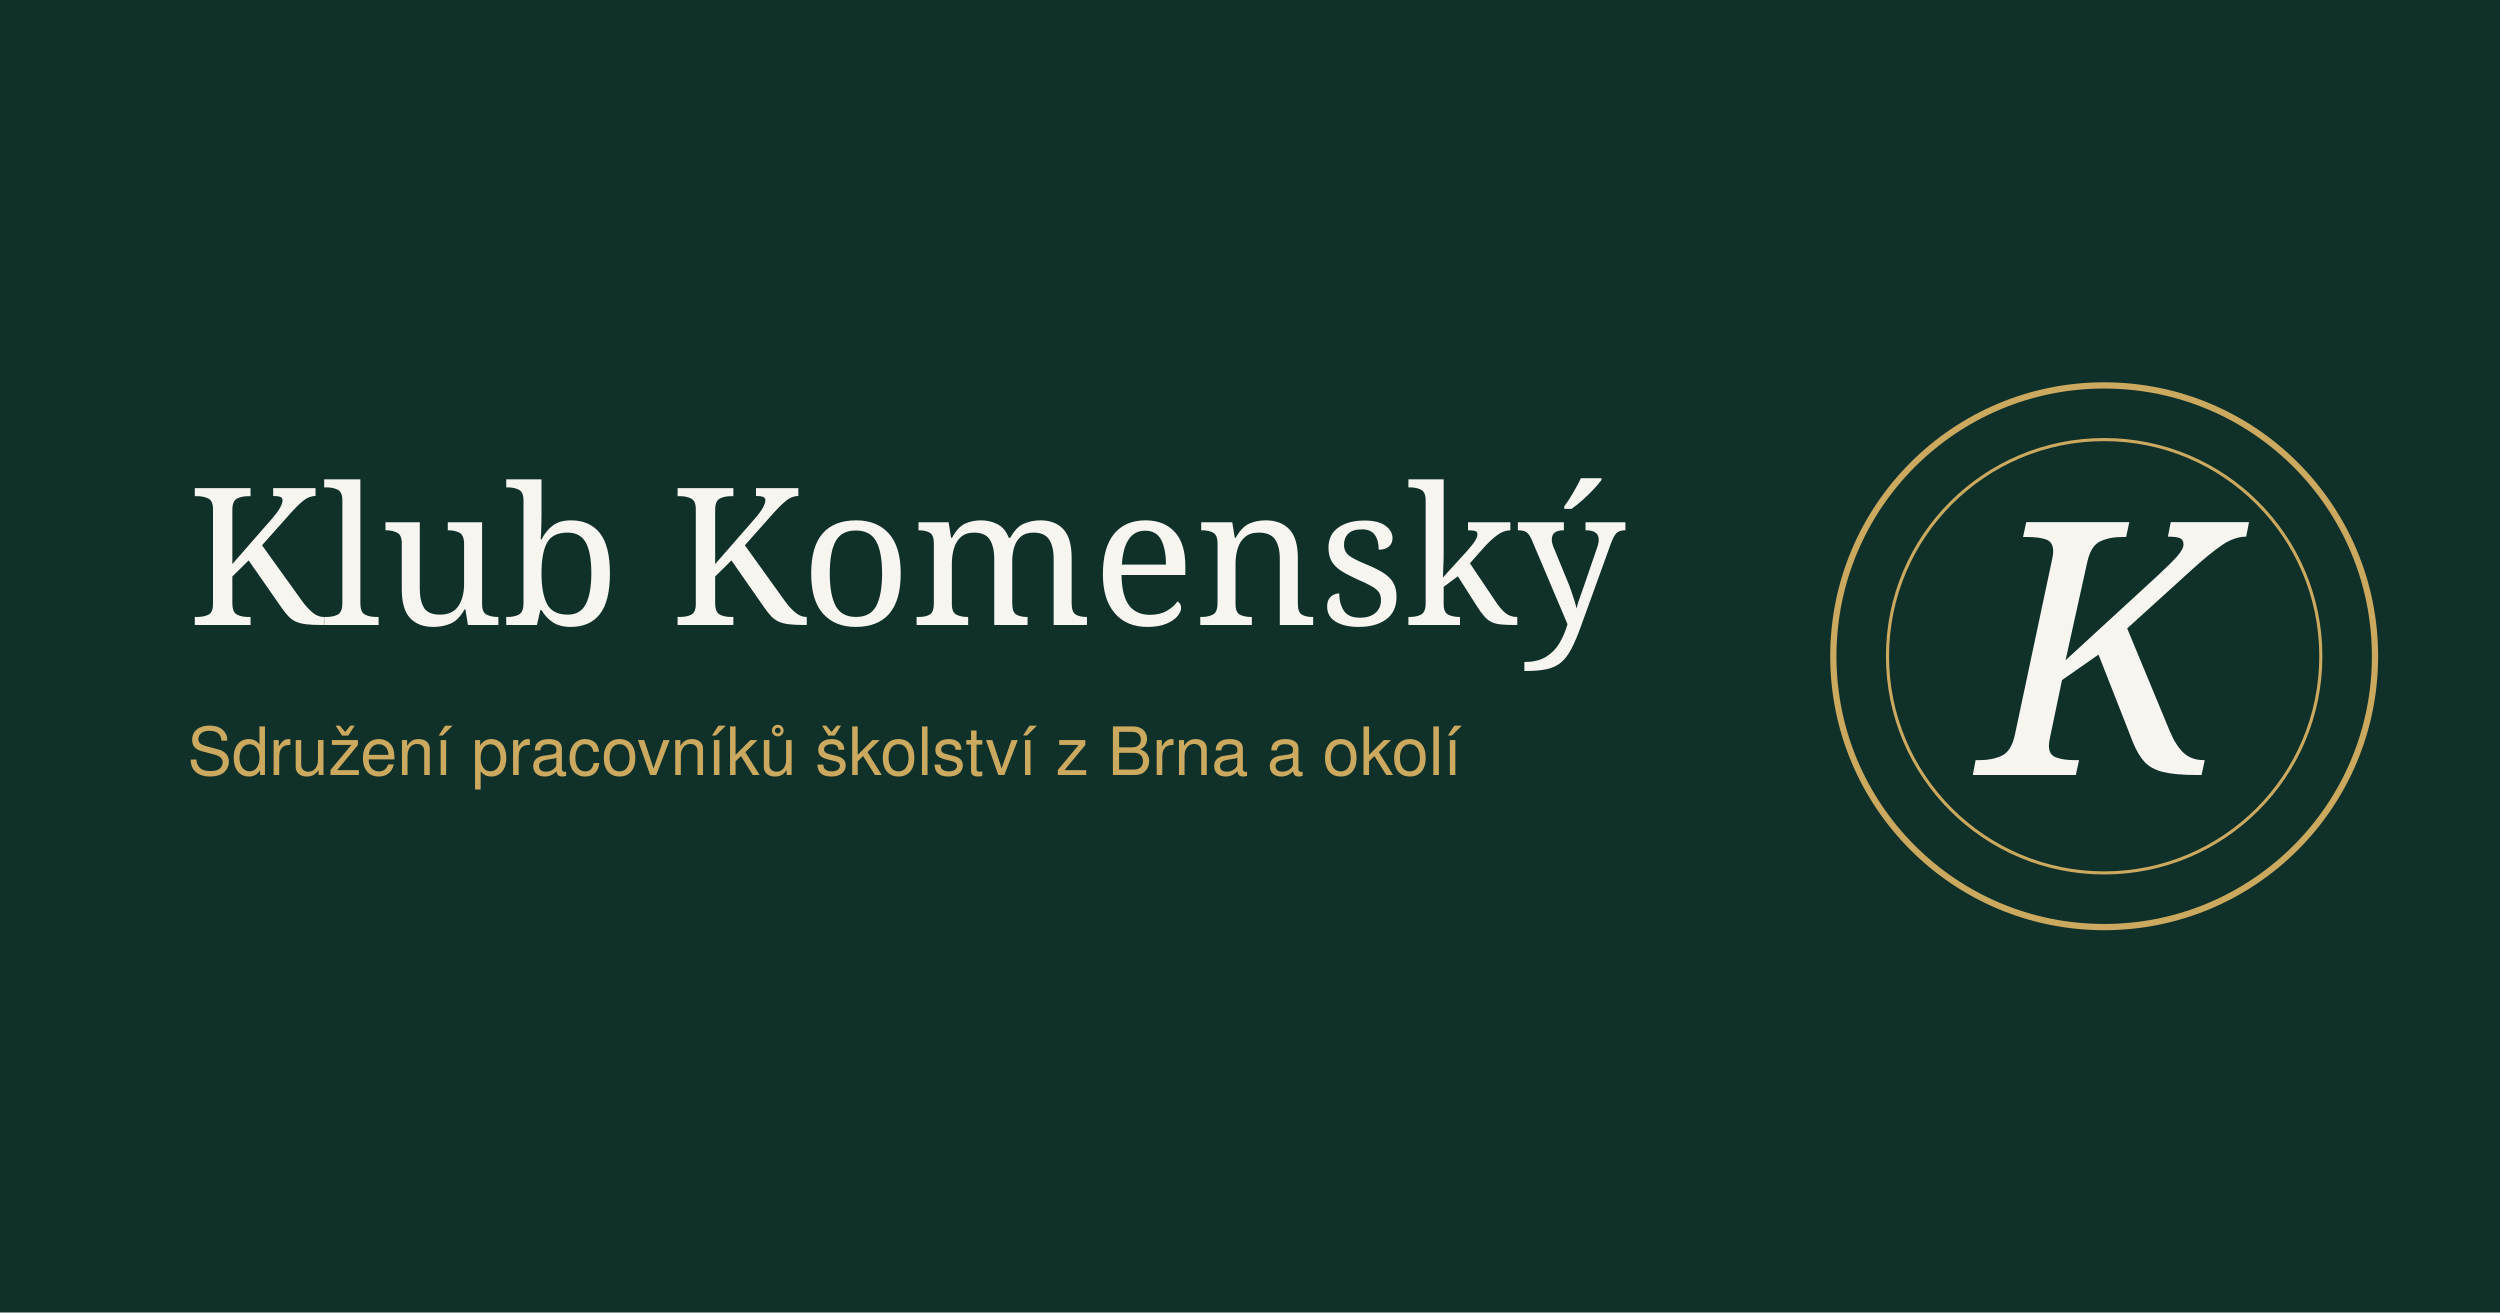
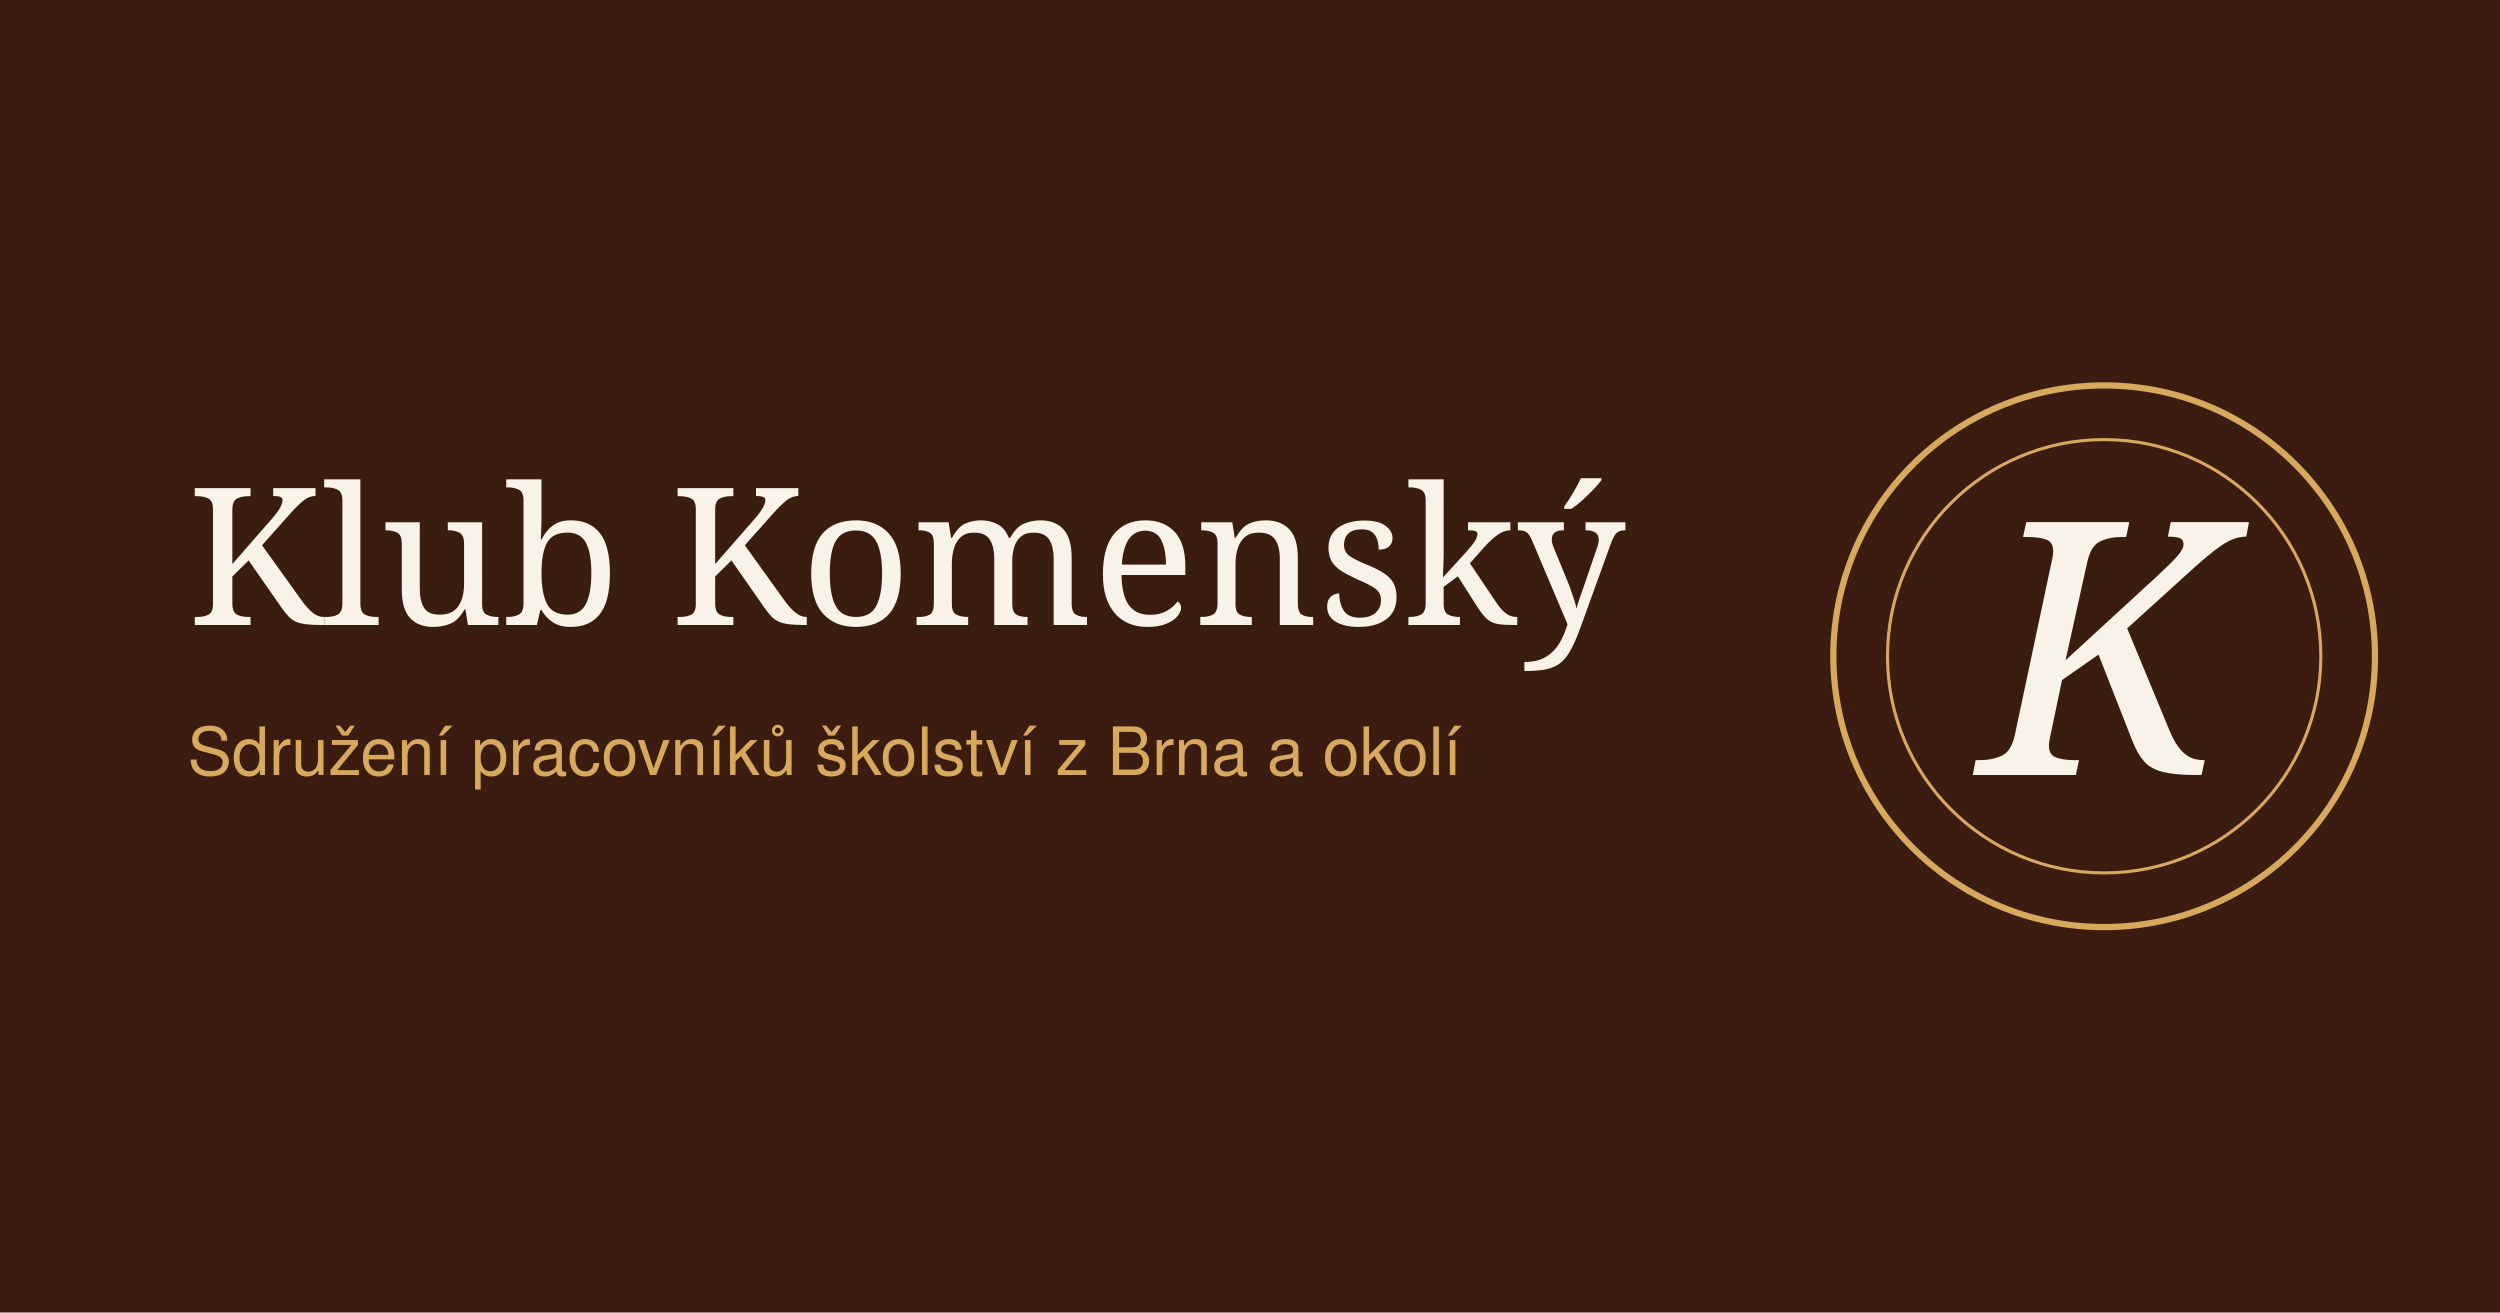
<svg xmlns="http://www.w3.org/2000/svg" viewBox="0 0 1200 630">
-   <rect width="1200" height="630" fill="#10302a" />
-   <circle cx="1010" cy="315" r="130" fill="none" stroke="#cba95f" stroke-width="3" />
-   <circle cx="1010" cy="315" r="104" fill="none" stroke="#cba95f" stroke-width="1.5" />
-   <text x="1010" y="372" text-anchor="middle" font-family="Georgia, serif" font-style="italic" font-size="170" fill="#f6f5ef">K</text>
-   <text x="90" y="300" font-family="Georgia, serif" font-size="92" fill="#f6f5ef">Klub Komenský</text>
-   <text x="90" y="372" font-family="Helvetica, Arial, sans-serif" font-size="32" fill="#cba95f">Sdružení pracovníků školství z Brna a okolí</text>
+   <rect width="1200" height="630" fill="#3a1c10" />
+   <circle cx="1010" cy="315" r="130" fill="none" stroke="#d8a85c" stroke-width="3" />
+   <circle cx="1010" cy="315" r="104" fill="none" stroke="#d8a85c" stroke-width="1.5" />
+   <text x="1010" y="372" text-anchor="middle" font-family="Georgia, serif" font-style="italic" font-size="170" fill="#f8f2e8">K</text>
+   <text x="90" y="300" font-family="Georgia, serif" font-size="92" fill="#f8f2e8">Klub Komenský</text>
+   <text x="90" y="372" font-family="Helvetica, Arial, sans-serif" font-size="32" fill="#d8a85c">Sdružení pracovníků školství z Brna a okolí</text>
</svg>
